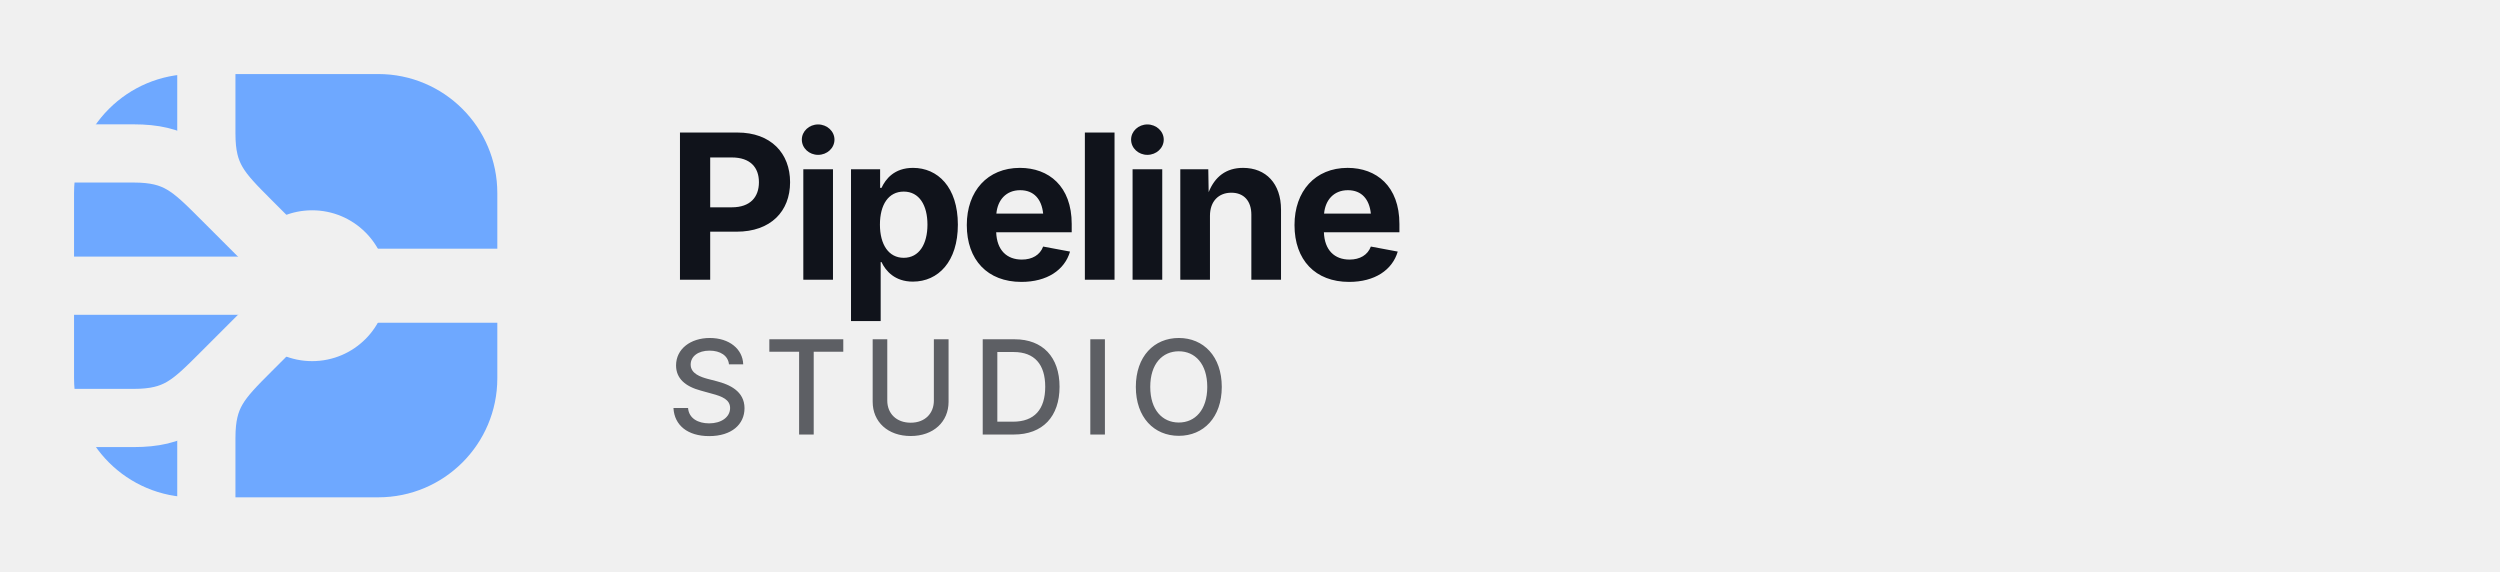
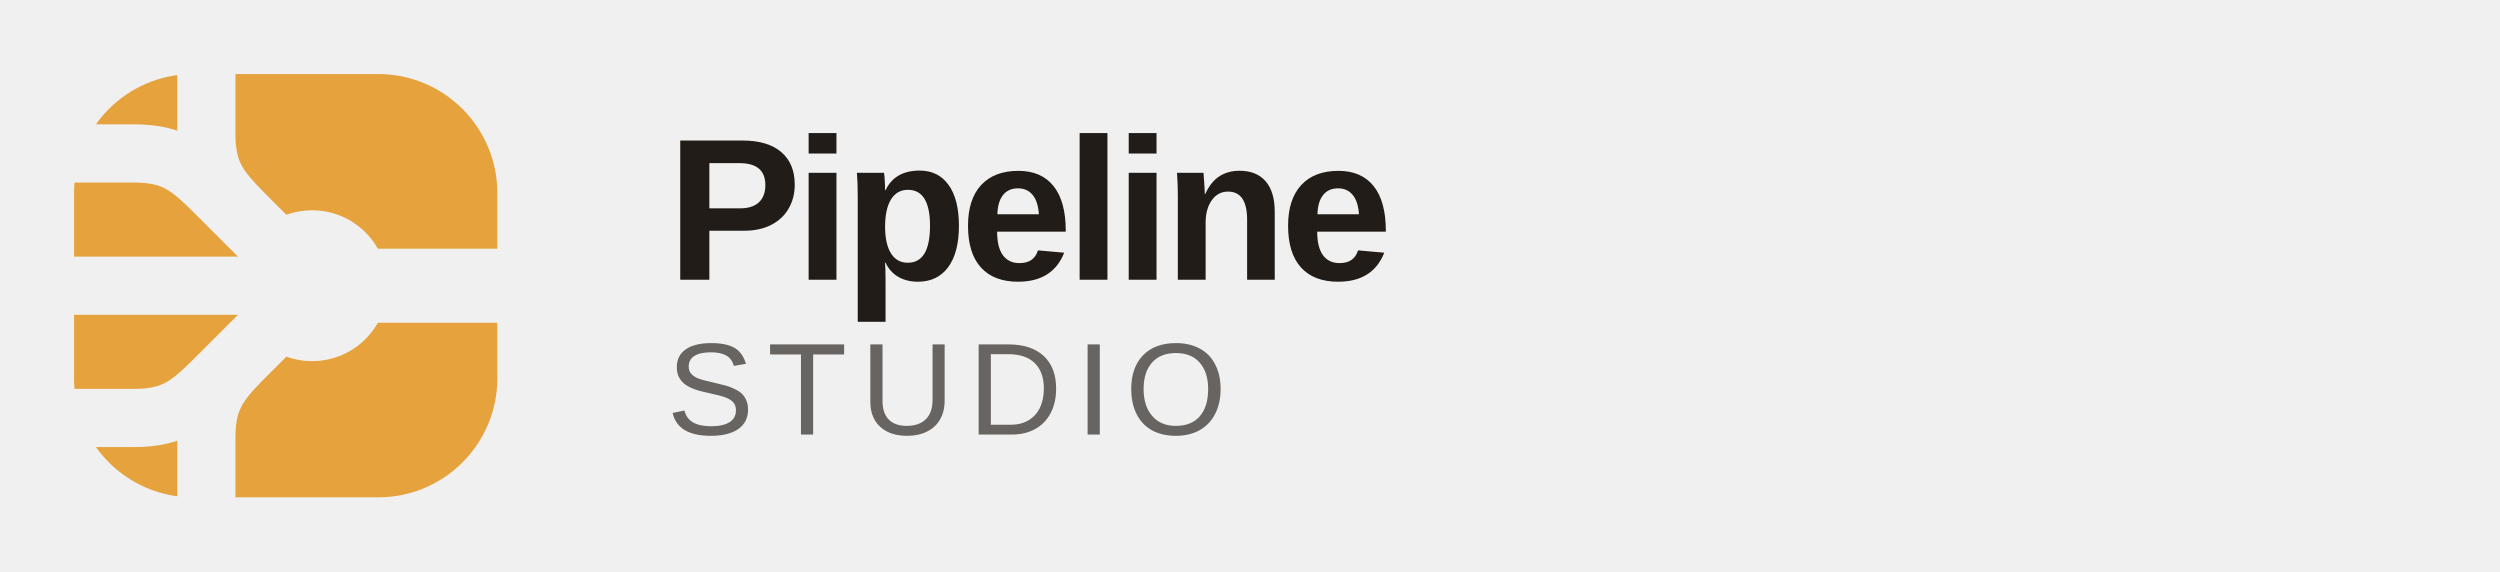
<svg xmlns="http://www.w3.org/2000/svg" viewBox="0 0 420 96" role="img" aria-labelledby="title description">
  <defs>
    <mask id="orchestration-core">
      <rect x="8" y="8" width="80" height="80" fill="white" />
      <g transform="translate(8 8) scale(2.2222)" fill="none" stroke="black" stroke-width="4.4" stroke-linecap="round" stroke-linejoin="round">
        <path d="M0 8h6.5c3.2 0 4.3 1.1 6.6 3.4l3.1 3.1" />
        <path d="M0 18h14.3" />
        <path d="M0 28h6.5c3.2 0 4.3-1.1 6.6-3.4l3.1-3.1" />
        <path d="M12 0v6.5c0 3.2 1.1 4.3 3.4 6.6l1.2 1.2" />
        <path d="M12 36v-6.5c0-3.2 1.1-4.3 3.4-6.6l1.2-1.2" />
      </g>
      <circle cx="52.44" cy="48" r="12.67" fill="black" />
      <path d="M52.44 41.78H88V54.22H52.44Z" fill="black" />
    </mask>
  </defs>
-   <rect x="12.44" y="12.44" width="71.11" height="71.11" rx="20" fill="#6ea8ff" mask="url(#orchestration-core)" />
-   <g fill="#10131b" font-family="Geist, Inter, sans-serif">
+   <rect x="12.44" y="12.44" width="71.11" height="71.11" rx="20" fill="#e6a23c" mask="url(#orchestration-core)" />
+   <g fill="#211c17" font-family="Instrument Sans, Arial, sans-serif">
    <text x="112" y="47" font-size="34" font-weight="650" letter-spacing="-1.2">Pipeline</text>
    <text x="112" y="73" font-size="22" font-weight="480" letter-spacing="2.2" opacity=".66">STUDIO</text>
  </g>
</svg>
